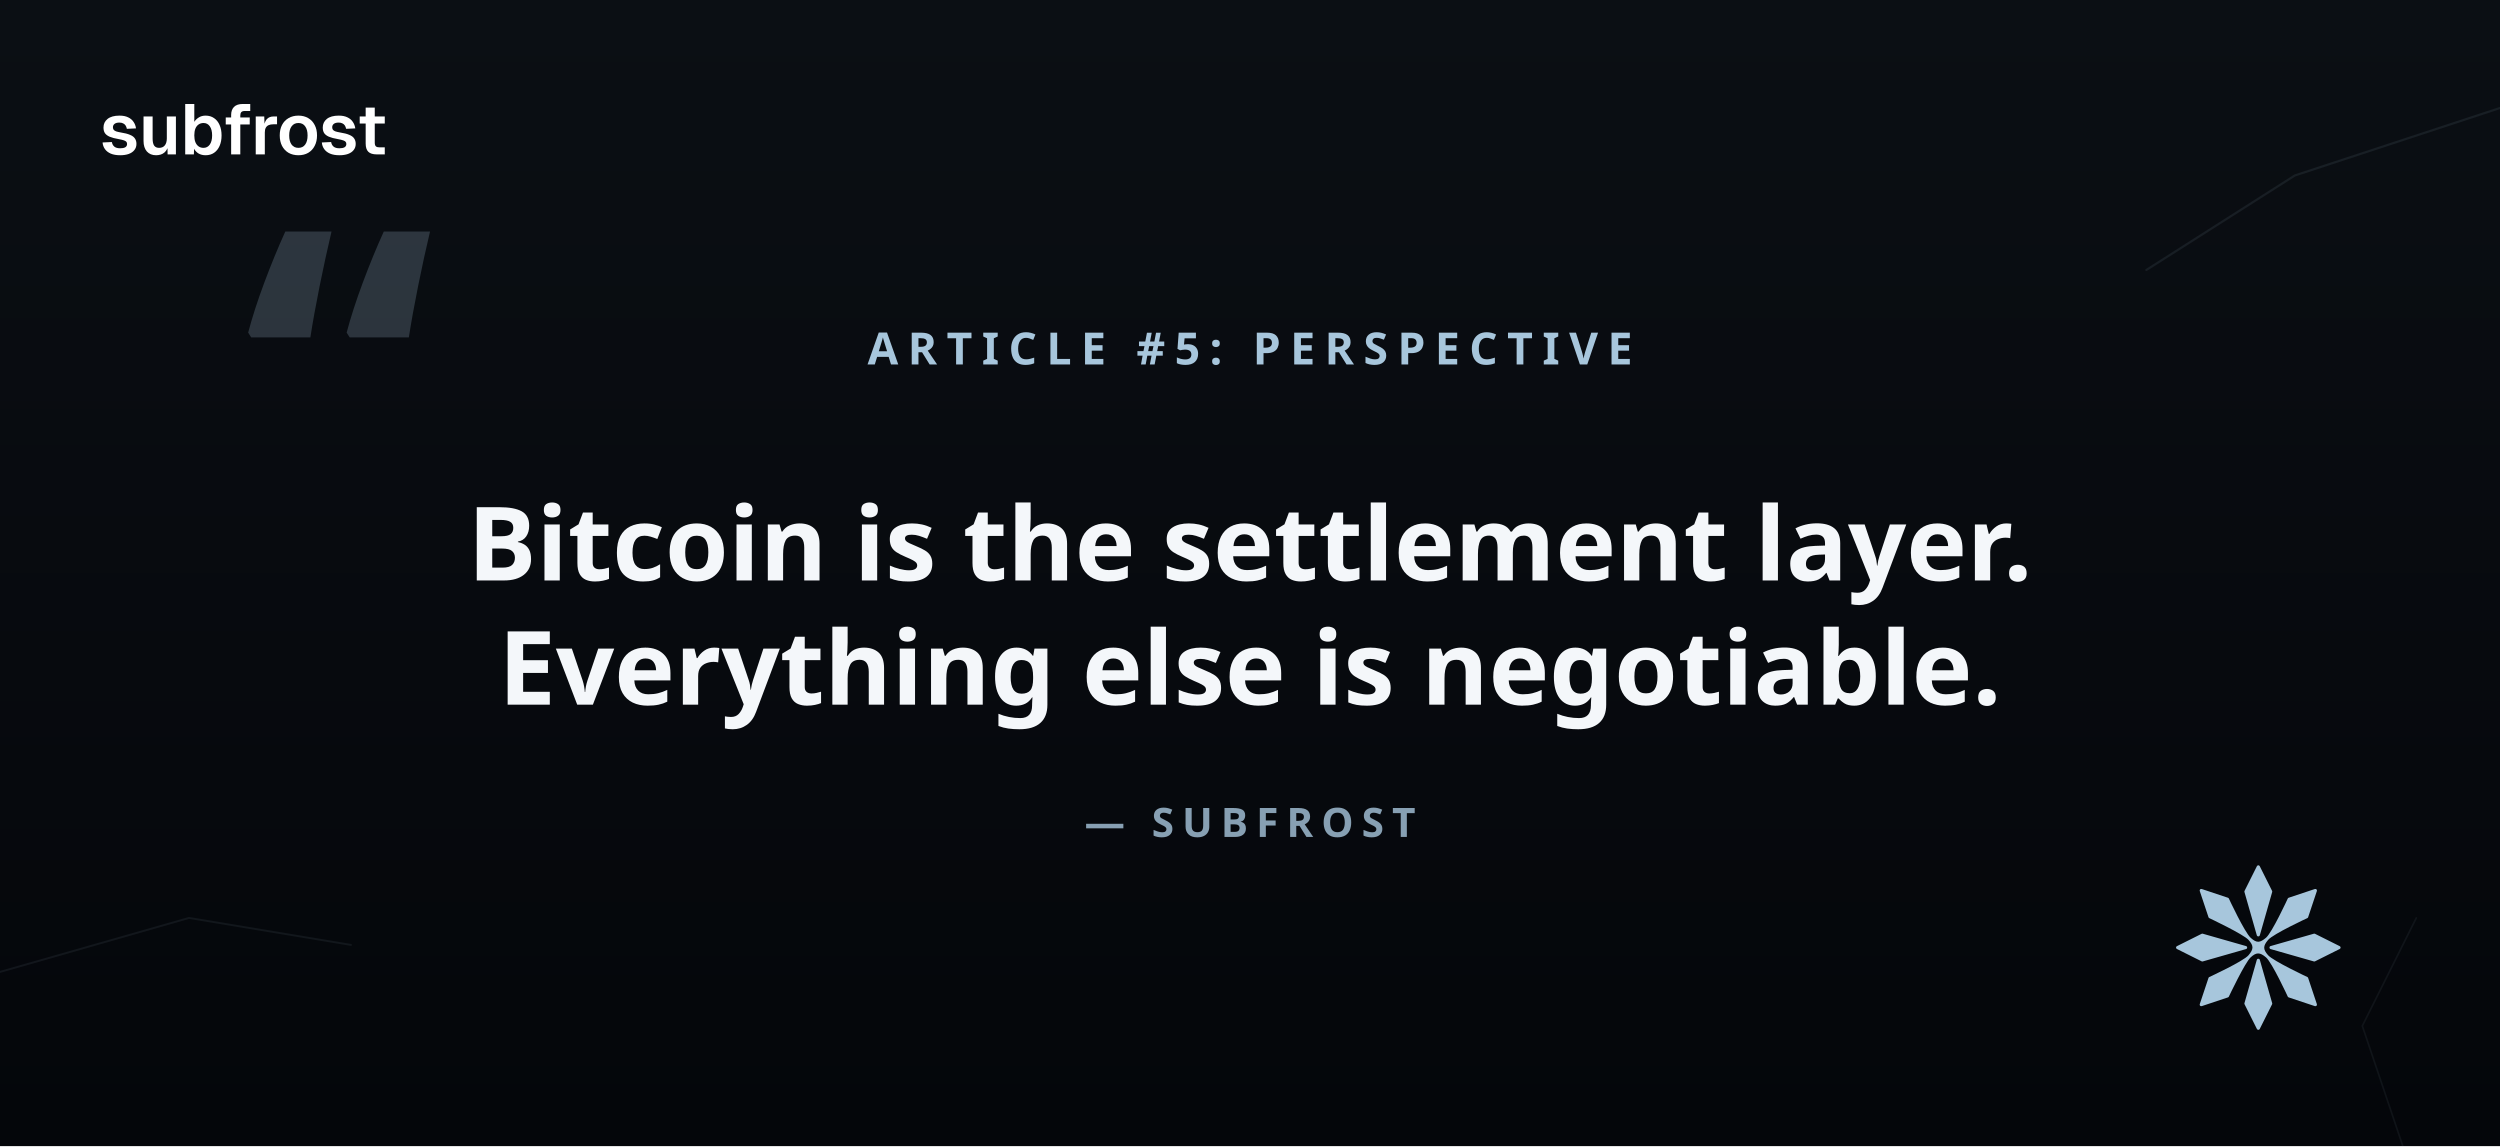
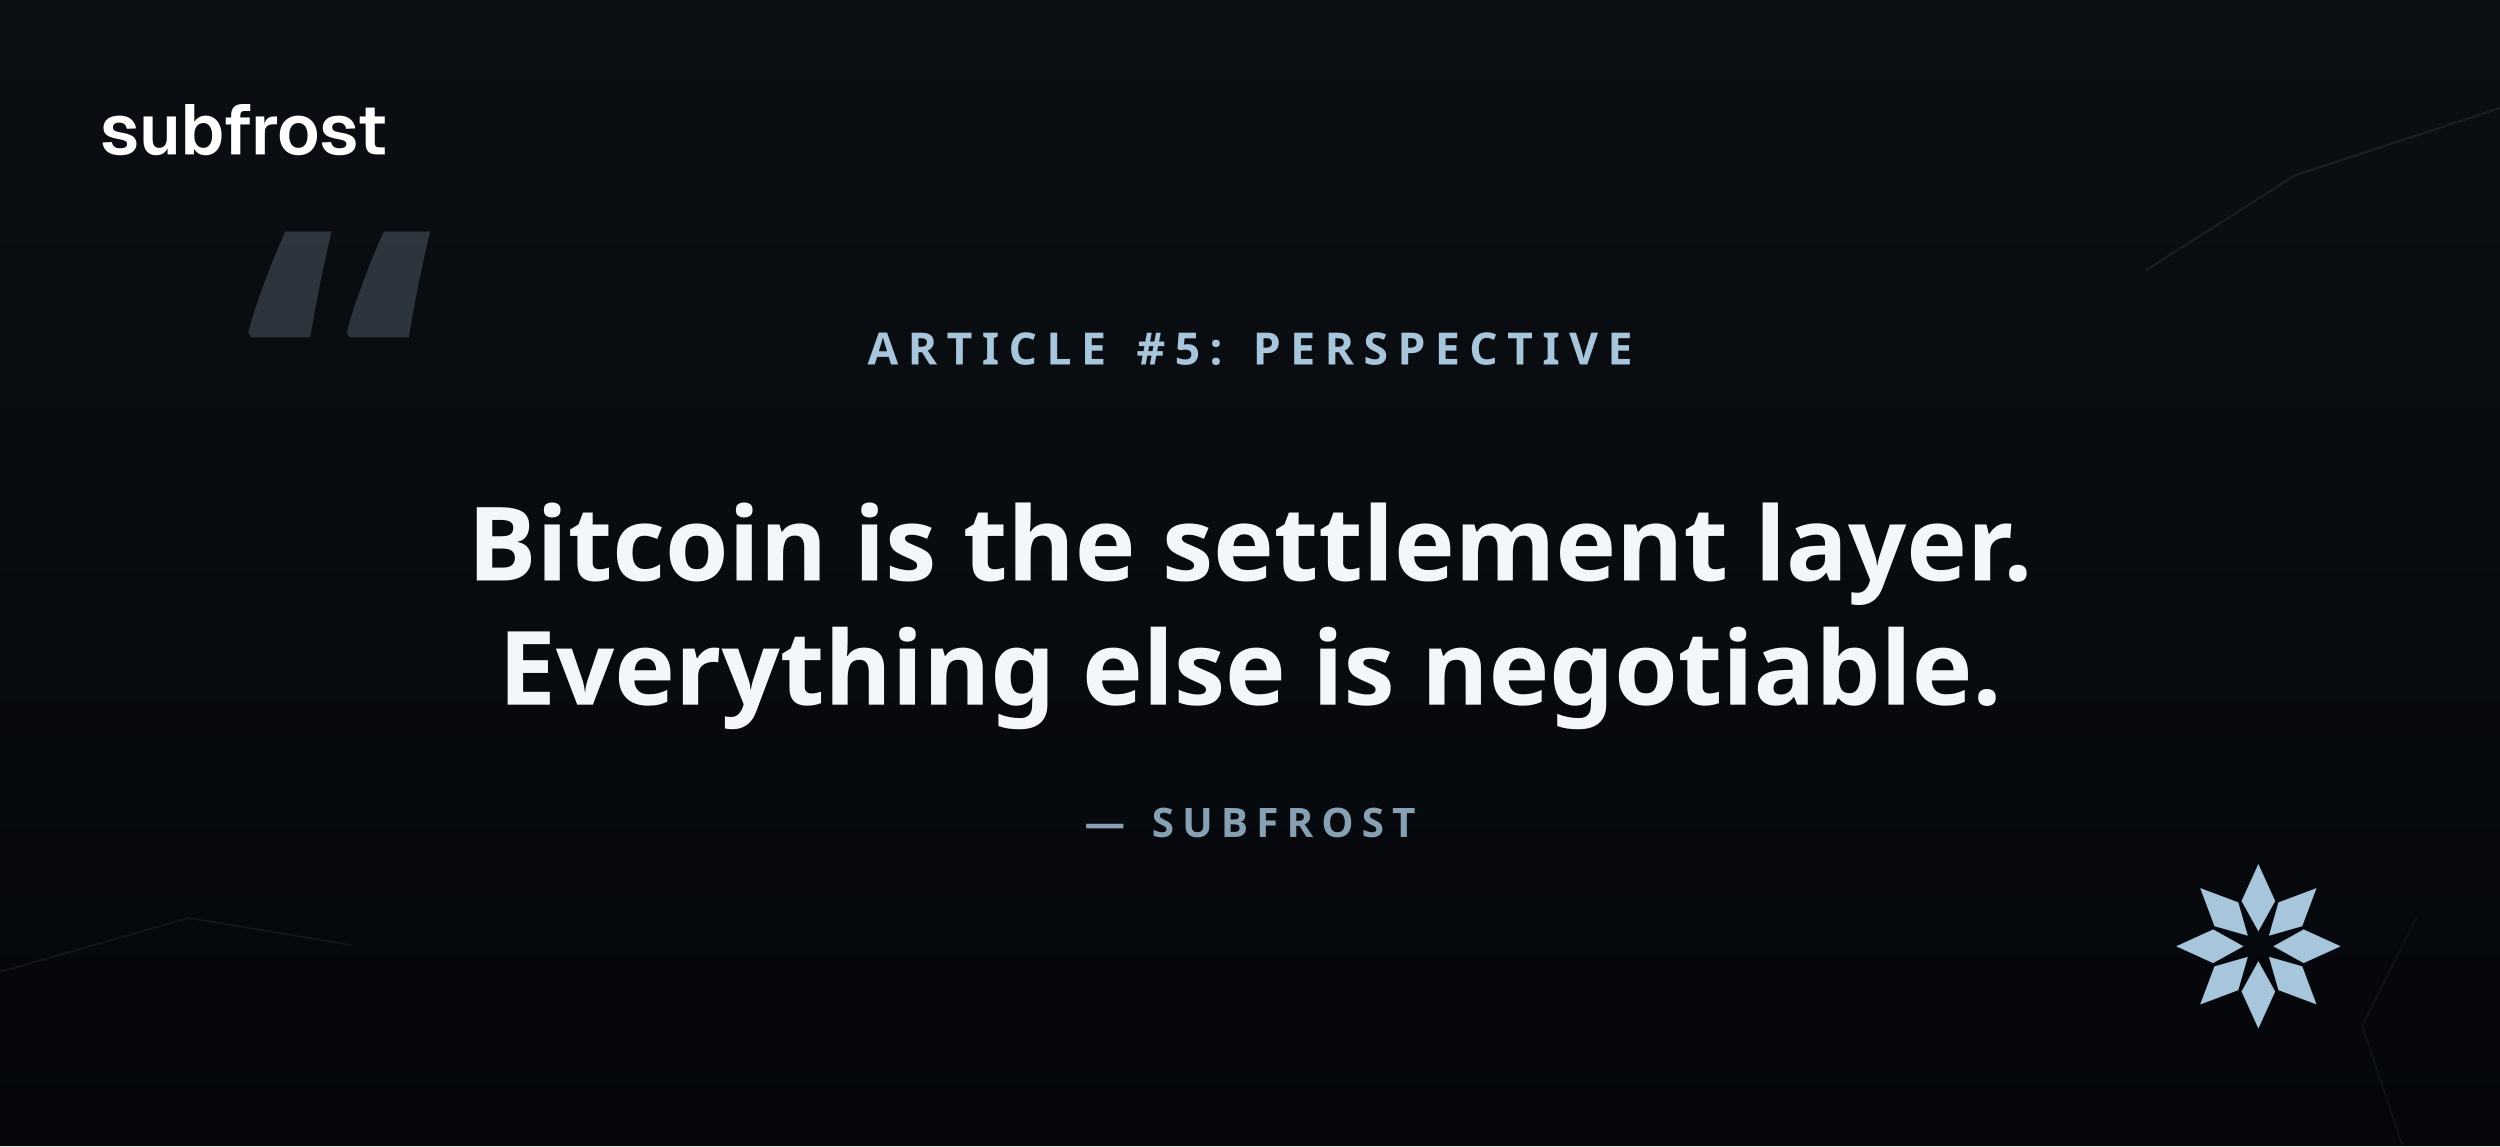
<svg xmlns="http://www.w3.org/2000/svg" width="1852" height="849" viewBox="0 0 1852 849">
  <defs>
    <linearGradient id="bg" x1="0" y1="0" x2="0" y2="1">
      <stop offset="0" stop-color="#0B0F14" />
      <stop offset="1" stop-color="#04060A" />
    </linearGradient>
  </defs>
  <rect x="0" y="0" width="1852" height="849" fill="url(#bg)" />
  <g transform="translate(6.8,68.3) scale(0.188)">
    <path d="M437.391 248.417C422.655 248.417 410.25 246.272 400.177 241.982C390.291 237.692 382.643 231.722 377.234 224.075C371.824 216.427 368.746 207.753 368 198.053L404.654 196.374C405.96 204.209 409.224 210.271 414.447 214.561C419.67 218.852 427.412 220.997 437.671 220.997C446.065 220.997 452.594 219.691 457.257 217.079C462.107 214.281 464.532 209.991 464.532 204.209C464.532 200.851 463.693 198.053 462.014 195.814C460.335 193.576 457.164 191.617 452.5 189.939C447.837 188.26 440.935 186.581 431.795 184.902C416.499 182.291 404.468 179.12 395.701 175.389C386.933 171.472 380.684 166.622 376.954 160.839C373.41 155.057 371.638 147.875 371.638 139.294C371.638 125.304 376.954 114.019 387.586 105.438C398.405 96.671 414.168 92.288 434.873 92.288C448.303 92.288 459.589 94.526 468.729 99.003C477.869 103.293 484.958 109.262 489.994 116.91C495.217 124.372 498.481 132.952 499.787 142.652L463.693 144.331C462.76 139.294 461.081 134.911 458.656 131.18C456.231 127.449 452.967 124.651 448.863 122.786C444.759 120.734 439.909 119.708 434.313 119.708C425.919 119.708 419.577 121.387 415.287 124.745C410.996 128.102 408.851 132.579 408.851 138.175C408.851 142.092 409.784 145.357 411.649 147.968C413.701 150.58 416.966 152.725 421.442 154.404C425.919 155.896 431.888 157.295 439.35 158.601C455.019 161.026 467.33 164.197 476.284 168.114C485.424 171.845 491.859 176.695 495.59 182.664C499.507 188.446 501.466 195.441 501.466 203.649C501.466 213.162 498.761 221.277 493.352 227.992C488.129 234.707 480.667 239.837 470.967 243.381C461.454 246.739 450.262 248.417 437.391 248.417Z" fill="white" />
    <path d="M578.663 248.417C563.554 248.417 551.522 243.474 542.568 233.588C533.801 223.515 529.418 209.618 529.418 191.897V95.645H565.232V182.944C565.232 195.441 567.284 204.675 571.388 210.644C575.678 216.427 582.114 219.318 590.694 219.318C600.394 219.318 607.856 216.147 613.079 209.805C618.488 203.276 621.193 193.856 621.193 181.545V95.645H657.008V245.06H624.271L623.431 203.929L627.908 205.328C625.67 219.504 620.353 230.23 611.959 237.505C603.565 244.78 592.466 248.417 578.663 248.417Z" fill="white" />
    <path d="M773.941 248.417C763.495 248.417 754.355 246.179 746.52 241.702C738.872 237.225 732.903 230.976 728.613 222.955L727.773 245.06H693.638V46.4H729.452V116.91C733.556 110.008 739.432 104.226 747.08 99.562C754.728 94.713 763.681 92.288 773.941 92.288C786.812 92.288 797.911 95.552 807.237 102.081C816.751 108.423 824.026 117.47 829.062 129.222C834.285 140.787 836.896 154.497 836.896 170.352C836.896 186.208 834.285 200.012 829.062 211.763C824.026 223.328 816.751 232.375 807.237 238.904C797.911 245.246 786.812 248.417 773.941 248.417ZM765.827 219.318C776.086 219.318 784.294 215.028 790.449 206.447C796.605 197.68 799.683 185.648 799.683 170.352C799.683 154.87 796.605 142.839 790.449 134.258C784.48 125.677 776.366 121.387 766.106 121.387C758.459 121.387 751.837 123.346 746.24 127.263C740.831 130.994 736.634 136.496 733.649 143.771C730.851 151.046 729.452 159.907 729.452 170.352C729.452 180.425 730.851 189.193 733.649 196.654C736.634 203.929 740.831 209.525 746.24 213.442C751.65 217.359 758.179 219.318 765.827 219.318Z" fill="white" />
    <path d="M1139.73 248.417C1124.99 248.417 1112.03 245.246 1100.84 238.904C1089.83 232.375 1081.25 223.235 1075.09 211.483C1069.12 199.732 1066.14 186.021 1066.14 170.352C1066.14 154.497 1069.12 140.787 1075.09 129.222C1081.25 117.47 1089.83 108.423 1100.84 102.081C1112.03 95.552 1124.99 92.288 1139.73 92.288C1154.46 92.288 1167.34 95.552 1178.34 102.081C1189.35 108.423 1197.83 117.47 1203.8 129.222C1209.96 140.787 1213.04 154.497 1213.04 170.352C1213.04 186.021 1209.96 199.732 1203.8 211.483C1197.83 223.235 1189.35 232.375 1178.34 238.904C1167.34 245.246 1154.46 248.417 1139.73 248.417ZM1139.73 219.318C1151.29 219.318 1160.15 215.028 1166.31 206.447C1172.65 197.866 1175.82 185.835 1175.82 170.352C1175.82 155.057 1172.65 143.118 1166.31 134.538C1160.15 125.771 1151.29 121.387 1139.73 121.387C1128.16 121.387 1119.21 125.771 1112.87 134.538C1106.52 143.118 1103.35 155.057 1103.35 170.352C1103.35 185.835 1106.52 197.866 1112.87 206.447C1119.21 215.028 1128.16 219.318 1139.73 219.318Z" fill="white" />
    <path fill-rule="evenodd" clip-rule="evenodd" d="M874.62 99.562V89.769C874.62 76.339 878.35 65.8 885.812 58.152C893.46 50.317 905.118 46.4 920.787 46.4H949.886V74.1H927.502C921.72 74.1 917.429 75.593 914.631 78.577C912.02 81.562 910.714 85.945 910.714 91.728V99.562H947.928V127.263H910.714V245.06H874.62V127.263H853.355V99.562H874.62Z" fill="white" />
    <path fill-rule="evenodd" clip-rule="evenodd" d="M1404.73 95.645V60.67H1440.55V95.645H1480V123.346H1440.55V198.892C1440.55 205.794 1442.04 210.644 1445.03 213.442C1448.01 216.054 1452.67 217.359 1459.02 217.359H1480V245.06H1448.1C1433.18 245.06 1422.17 241.609 1415.09 234.707C1408.18 227.805 1404.73 216.986 1404.73 202.25V123.346H1381.23V95.645H1404.73ZM1301.39 248.417C1286.65 248.417 1274.25 246.272 1264.18 241.982C1254.29 237.692 1246.64 231.722 1241.23 224.075C1235.82 216.427 1232.75 207.753 1232 198.053L1268.65 196.374C1269.96 204.209 1273.22 210.271 1278.45 214.561C1283.67 218.852 1291.41 220.997 1301.67 220.997C1310.06 220.997 1316.59 219.691 1321.26 217.079C1326.11 214.281 1328.53 209.991 1328.53 204.209C1328.53 200.851 1327.69 198.053 1326.01 195.814C1324.33 193.576 1321.16 191.617 1316.5 189.939C1311.84 188.26 1304.93 186.581 1295.79 184.902C1280.5 182.291 1268.47 179.12 1259.7 175.389C1250.93 171.472 1244.68 166.622 1240.95 160.839C1237.41 155.057 1235.64 147.875 1235.64 139.294C1235.64 125.304 1240.95 114.019 1251.59 105.438C1262.4 96.671 1278.17 92.288 1298.87 92.288C1312.3 92.288 1323.59 94.526 1332.73 99.003C1341.87 103.293 1348.96 109.262 1353.99 116.91C1359.22 124.372 1362.48 132.952 1363.79 142.652L1327.69 144.331C1326.76 139.294 1325.08 134.911 1322.66 131.18C1320.23 127.449 1316.97 124.651 1312.86 122.786C1308.76 120.734 1303.91 119.708 1298.31 119.708C1289.92 119.708 1283.58 121.387 1279.29 124.745C1275 128.102 1272.85 132.579 1272.85 138.175C1272.85 142.092 1273.78 145.357 1275.65 147.968C1277.7 150.58 1280.96 152.725 1285.44 154.404C1289.92 155.896 1295.89 157.295 1303.35 158.601C1319.02 161.026 1331.33 164.197 1340.28 168.114C1349.42 171.845 1355.86 176.695 1359.59 182.664C1363.51 188.446 1365.47 195.441 1365.47 203.649C1365.47 213.162 1362.76 221.277 1357.35 227.992C1352.13 234.707 1344.67 239.837 1334.97 243.381C1325.45 246.739 1314.26 248.417 1301.39 248.417Z" fill="white" />
    <path d="M971.527 95.645V245.06H1007.34V158.881C1007.34 151.233 1008.55 145.077 1010.98 140.414C1013.59 135.564 1017.41 132.02 1022.45 129.781C1027.49 127.543 1033.83 126.424 1041.48 126.424H1055.47V95.645H1041.76C1030.94 95.645 1022.36 98.91 1016.02 105.438C1011.77 109.814 1008.45 116.099 1006.07 124.294L1005.1 95.645H971.527Z" fill="white" />
  </g>
  <g stroke="#A7C6DC" fill="none" stroke-linecap="round">
    <path d="M1852 80 L1700 130 L1590 200" stroke-width="1.6" opacity="0.09" />
    <path d="M0 720 L140 680 L260 700" stroke-width="1.4" opacity="0.08" />
    <path d="M1780 849 L1750 760 L1790 680" stroke-width="1.2" opacity="0.07" />
  </g>
  <text x="180" y="400" font-family="Geist" font-weight="700" font-size="320" fill="#A7C6DC" opacity="0.22">“</text>
  <text x="926" y="270" text-anchor="middle" font-family="Geist Mono" font-weight="600" font-size="33" letter-spacing="7" fill="#A7C6DC">ARTICLE #5: PERSPECTIVE</text>
  <text x="926" y="430" text-anchor="middle" font-family="Geist" font-weight="600" font-size="76" fill="#F4F7FA">Bitcoin is the settlement layer.</text>
  <text x="926" y="522" text-anchor="middle" font-family="Geist" font-weight="600" font-size="76" fill="#F4F7FA">Everything else is negotiable.</text>
  <text x="926" y="620" text-anchor="middle" font-family="Geist Mono" font-weight="600" font-size="30" letter-spacing="6" fill="#A7C6DC" opacity="0.8">— SUBFROST</text>
-   <g transform="translate(1612,641) scale(0.381)">
-     <path d="M162.725 1.685C161.601 -0.561 158.398 -0.561 157.276 1.684L133.236 49.763C132.896 50.447 132.822 51.231 133.031 51.962L157.071 136.103C157.913 139.049 162.088 139.048 162.928 136.103L186.969 51.962C187.178 51.231 187.105 50.445 186.765 49.764L162.725 1.685ZM51.962 186.969L136.103 162.928C139.049 162.087 139.049 157.913 136.103 157.072L51.962 133.031C51.23 132.822 50.446 132.896 49.764 133.235L1.685 157.275C-0.562 158.398 -0.562 161.602 1.685 162.725L49.764 186.765C50.446 187.104 51.23 187.178 51.962 186.969ZM183.897 157.072L268.037 133.031C268.769 132.822 269.555 132.894 270.237 133.236L318.316 157.277C320.561 158.398 320.561 161.602 318.316 162.723L270.237 186.764C269.555 187.106 268.769 187.178 268.037 186.969L183.897 162.928C180.952 162.088 180.952 157.912 183.897 157.072ZM219.024 256.875L270.02 273.873C272.403 274.667 274.668 272.402 273.873 270.02L256.874 219.024C256.633 218.3 256.129 217.695 255.464 217.325C255.464 217.325 188.957 186.162 178.97 174.827C168.983 163.493 168.956 157 178.97 145.173C188.984 133.345 255.464 102.675 255.464 102.675C256.129 102.305 256.633 101.7 256.874 100.976L273.873 49.98C274.668 47.598 272.403 45.333 270.02 46.127L219.024 63.125C218.3 63.367 217.694 63.871 217.324 64.535C217.324 64.535 186.545 131.336 174.829 141.031C163.112 150.726 157.041 151.728 145.174 141.031C133.306 130.334 102.677 64.537 102.677 64.537C102.305 63.871 101.7 63.367 100.977 63.127L49.98 46.127C47.6 45.333 45.335 47.598 46.127 49.98L63.127 100.977C63.367 101.7 63.87 102.305 64.537 102.677C64.537 102.677 130.965 133.951 141.032 145.173C151.1 156.394 151.116 162.887 141.032 174.827C130.949 186.768 64.537 217.323 64.537 217.323C63.87 217.694 63.367 218.3 63.127 219.023L46.127 270.02C45.335 272.402 47.6 274.667 49.98 273.873L100.977 256.873C101.7 256.633 102.305 256.129 102.677 255.463C102.677 255.463 134.016 189.072 145.174 178.969C156.331 168.866 162.915 168.941 174.829 178.969C186.742 188.997 217.324 255.465 217.324 255.465C217.694 256.129 218.3 256.633 219.024 256.875ZM162.725 318.315C161.601 320.561 158.398 320.561 157.276 318.316L133.236 270.237C132.896 269.553 132.822 268.769 133.031 268.038L157.071 183.897C157.913 180.951 162.088 180.952 162.928 183.897L186.969 268.038C187.178 268.769 187.105 269.555 186.765 270.236L162.725 318.315Z" fill="#A7C6DC" />
+   <g transform="translate(1673,701)">
+     <polygon points="0,-61 12.5,-33.5 0,-11 -12.5,-33.5" fill="#A7C6DC" />
+     <polygon points="0,-61 12.5,-33.5 0,-11 -12.5,-33.5" transform="rotate(45)" fill="#A7C6DC" />
+     <polygon points="0,-61 12.5,-33.5 0,-11 -12.5,-33.5" transform="rotate(90)" fill="#A7C6DC" />
+     <polygon points="0,-61 12.5,-33.5 0,-11 -12.5,-33.5" transform="rotate(135)" fill="#A7C6DC" />
+     <polygon points="0,-61 12.5,-33.5 0,-11 -12.5,-33.5" transform="rotate(180)" fill="#A7C6DC" />
+     <polygon points="0,-61 12.5,-33.5 0,-11 -12.5,-33.5" transform="rotate(225)" fill="#A7C6DC" />
+     <polygon points="0,-61 12.5,-33.5 0,-11 -12.5,-33.5" transform="rotate(270)" fill="#A7C6DC" />
+     <polygon points="0,-61 12.5,-33.5 0,-11 -12.5,-33.5" transform="rotate(315)" fill="#A7C6DC" />
  </g>
</svg>
